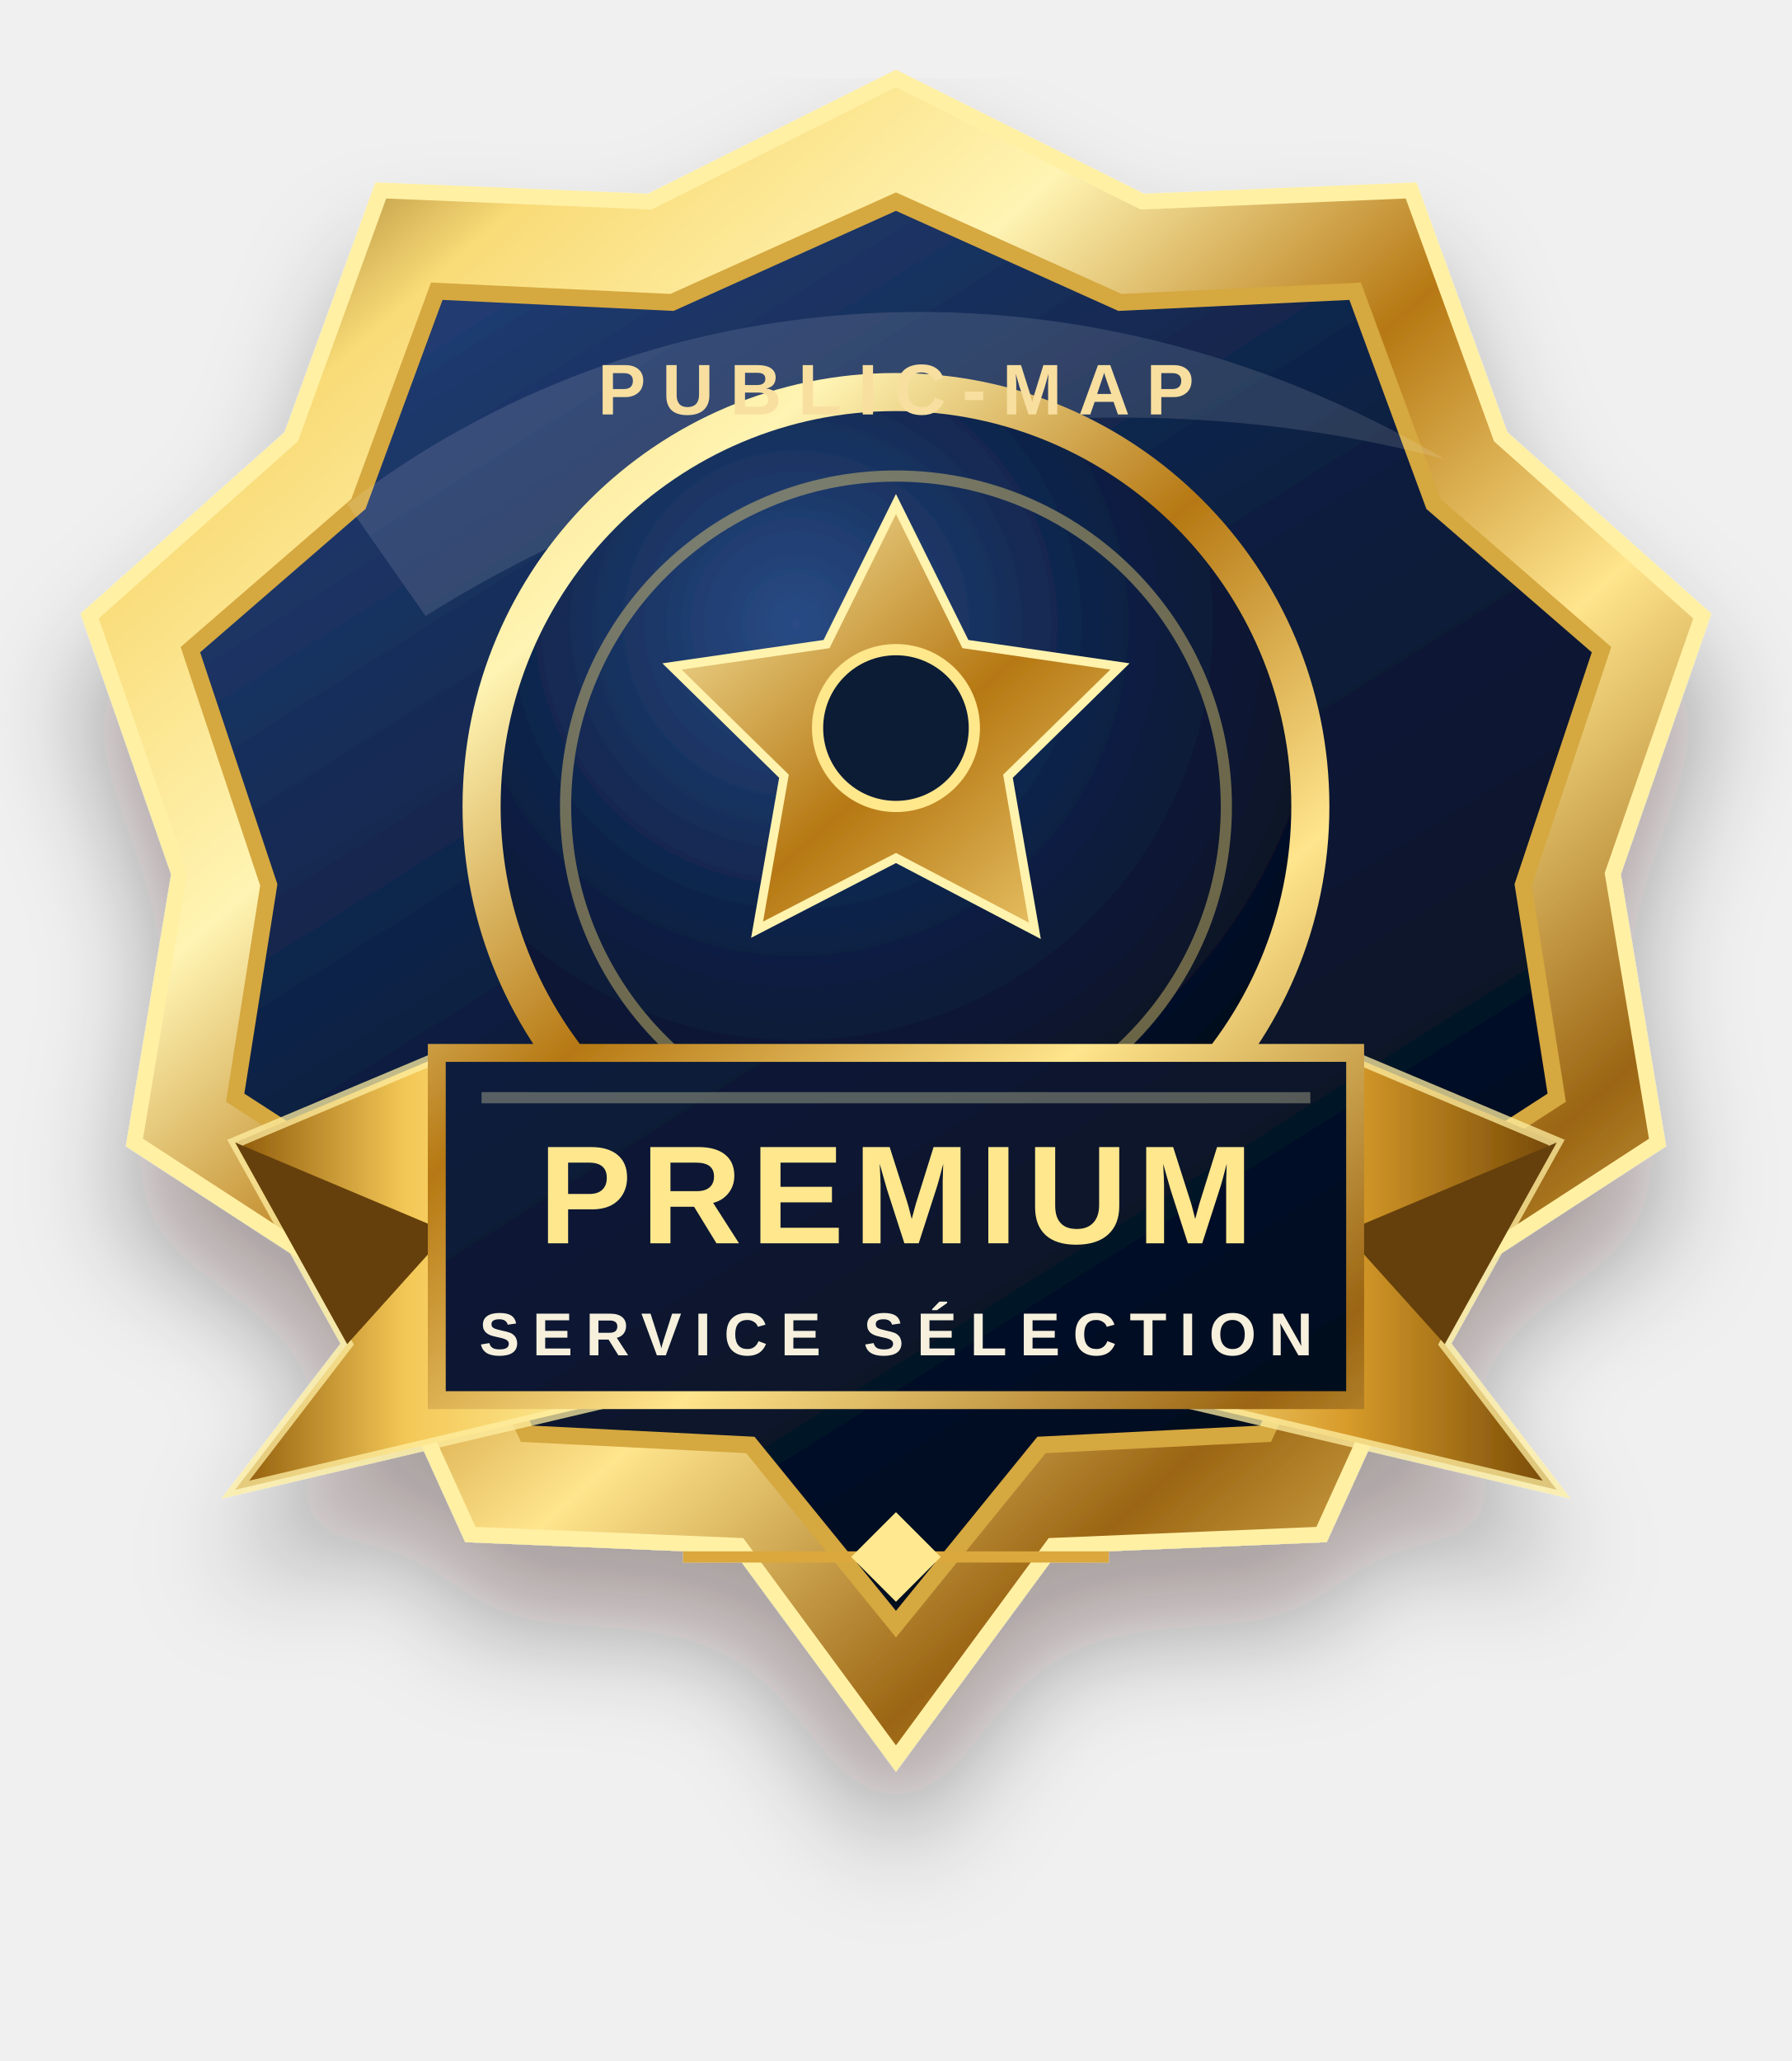
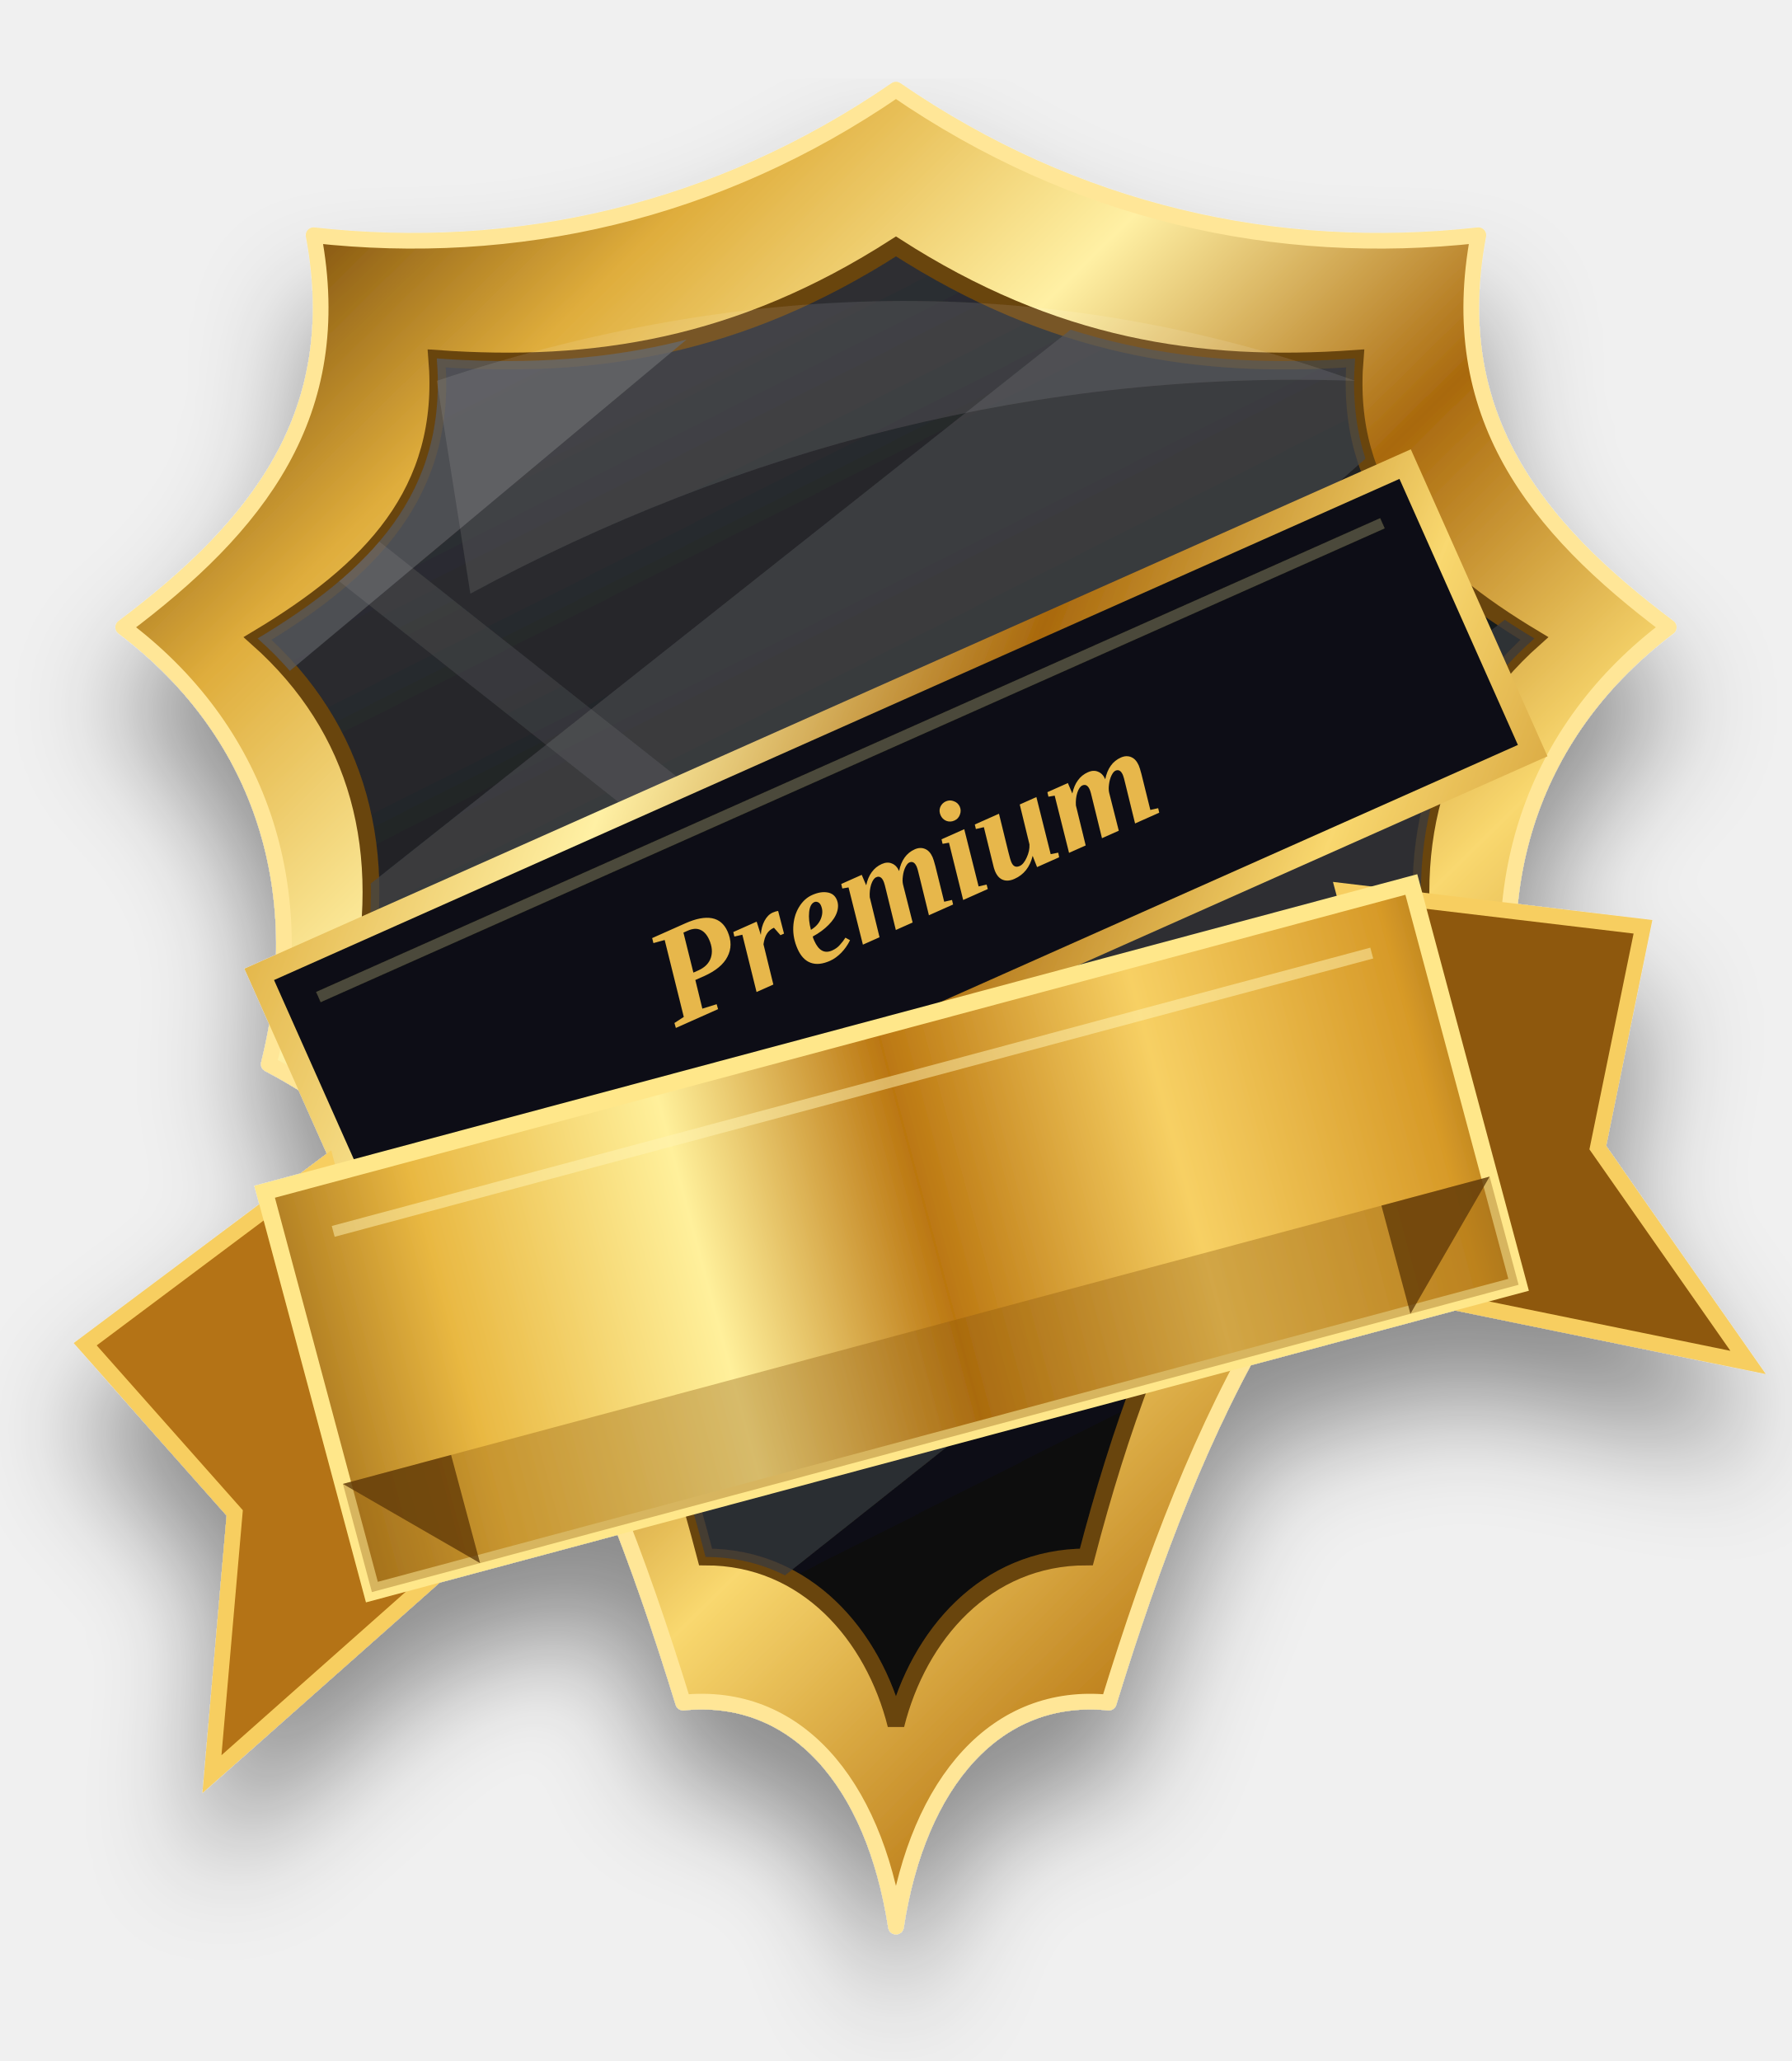
<svg xmlns="http://www.w3.org/2000/svg" width="160" height="184" viewBox="0 0 160 184" role="img" aria-labelledby="title desc">
  <defs>
-     <linearGradient id="gold" x1="14" y1="15" x2="146" y2="164" gradientUnits="userSpaceOnUse">
-       <stop stop-color="#7e5410" />
-       <stop offset=".12" stop-color="#f9db77" />
-       <stop offset=".27" stop-color="#fff4b3" />
-       <stop offset=".42" stop-color="#b67813" />
-       <stop offset=".57" stop-color="#ffe58d" />
-       <stop offset=".74" stop-color="#9b6513" />
-       <stop offset=".9" stop-color="#f7d56d" />
-       <stop offset="1" stop-color="#6f470b" />
+     <linearGradient id="gold" x1="18" y1="25" x2="145" y2="154" gradientUnits="userSpaceOnUse">
+       <stop stop-color="#754708" />
+       <stop offset=".14" stop-color="#dfad3c" />
+       <stop offset=".3" stop-color="#fff0a4" />
+       <stop offset=".47" stop-color="#a9690d" />
+       <stop offset=".64" stop-color="#f9d86f" />
+       <stop offset=".83" stop-color="#b97916" />
+       <stop offset="1" stop-color="#ffdf7c" />
    </linearGradient>
-     <linearGradient id="navy" x1="43" y1="27" x2="119" y2="148" gradientUnits="userSpaceOnUse">
-       <stop stop-color="#203b70" />
-       <stop offset=".4" stop-color="#0b1d3d" />
-       <stop offset="1" stop-color="#020713" />
+     <linearGradient id="face" x1="47" y1="24" x2="111" y2="151" gradientUnits="userSpaceOnUse">
+       <stop stop-color="#333438" />
+       <stop offset=".47" stop-color="#191a1d" />
+       <stop offset="1" stop-color="#08090b" />
    </linearGradient>
-     <linearGradient id="ribbon" x1="21" y1="0" x2="139" y2="0" gradientUnits="userSpaceOnUse">
-       <stop stop-color="#8f5a0a" />
-       <stop offset=".13" stop-color="#f4c857" />
-       <stop offset=".3" stop-color="#fff2a3" />
-       <stop offset=".48" stop-color="#c68716" />
-       <stop offset=".64" stop-color="#fff1a0" />
-       <stop offset=".84" stop-color="#d89c2b" />
-       <stop offset="1" stop-color="#754806" />
+     <linearGradient id="ribbon" x1="17" y1="0" x2="145" y2="0" gradientUnits="userSpaceOnUse">
+       <stop stop-color="#87530b" />
+       <stop offset=".18" stop-color="#e9b842" />
+       <stop offset=".36" stop-color="#fff09b" />
+       <stop offset=".52" stop-color="#bb7711" />
+       <stop offset=".7" stop-color="#f7d064" />
+       <stop offset=".88" stop-color="#d79a28" />
+       <stop offset="1" stop-color="#754708" />
    </linearGradient>
-     <radialGradient id="core" cx="38%" cy="28%" r="78%">
-       <stop stop-color="#294b85" />
-       <stop offset=".48" stop-color="#0d2146" />
-       <stop offset="1" stop-color="#030915" />
-     </radialGradient>
-     <filter id="shadow" x="-30%" y="-25%" width="160%" height="165%">
-       <feDropShadow dx="0" dy="7" stdDeviation="5" flood-color="#161006" flood-opacity=".34" />
+     <clipPath id="shieldClip">
+       <path d="M80 22c14 9 27 11 41 10-1 12 6 19 16 25-9 8-12 19-9 32-16 9-25 27-31 50-9 0-15 7-17 15-2-8-8-15-17-15-6-23-15-41-31-50 3-13 0-24-9-32 10-6 17-13 16-25 14 1 27-1 41-10Z" />
+     </clipPath>
+     <filter id="shadow" x="-28%" y="-24%" width="156%" height="170%">
+       <feDropShadow dx="0" dy="7" stdDeviation="5" flood-color="#060504" flood-opacity=".42" />
    </filter>
  </defs>
  <g filter="url(#shadow)">
-     <path d="M80 7 102 18l24-1 8 22 18 16-8 23 4 24-20 13-10 22-24 1-14 19-14-19-24-1-10-22-20-13 4-24-8-23 18-16 8-22 24 1Z" fill="url(#gold)" stroke="#fff0a4" stroke-width="1.4" />
-     <path d="M80 18 100 27l21-1 7 19 15 13-7 21 3 19-17 11-9 19-20 1-13 16-13-16-20-1-9-19-17-11 3-19-7-21 15-13 7-19 21 1Z" fill="url(#navy)" stroke="#d5a840" stroke-width="1.5" />
-     <path d="M31 45c26-20 64-24 98-4-30-8-64-3-91 14Z" fill="#fff" opacity=".12" />
-     <circle cx="80" cy="72" r="37" fill="url(#core)" stroke="url(#gold)" stroke-width="3.4" />
-     <circle cx="80" cy="72" r="29.5" fill="none" stroke="#f7d873" stroke-opacity=".42" />
-     <path d="m80 45 6.2 12.5L100 59.5l-10 9.8 2.4 13.8L80 76.6 67.6 83l2.4-13.7-10-9.8 13.8-2Z" fill="url(#gold)" stroke="#fff3ae" stroke-width=".8" />
-     <circle cx="80" cy="65" r="7" fill="#0b1b36" stroke="#ffe78c" />
-     <text x="80" y="37" text-anchor="middle" fill="#f8dfa0" font-family="Arial,Helvetica,sans-serif" font-size="6.4" font-weight="700" letter-spacing="1.45">PUBLIC-MAP</text>
-     <path d="m21 102 19-8h80l19 8-10 18 10 13-34-8H55l-34 8 10-13Z" fill="url(#ribbon)" stroke="#ffefa2" stroke-opacity=".75" />
-     <path d="m21 102 19 8-9 10Z" fill="#654007" />
-     <path d="m139 102-19 8 9 10Z" fill="#654007" />
-     <path d="M39 94h82v31H39Z" fill="url(#navy)" stroke="url(#gold)" stroke-width="1.6" />
-     <path d="M43 98h74" stroke="#fff5bd" stroke-opacity=".32" />
-     <text x="80" y="111" text-anchor="middle" fill="#ffe78e" font-family="Arial,Helvetica,sans-serif" font-size="12.5" font-weight="800" letter-spacing=".8">PREMIUM</text>
-     <text x="80" y="121" text-anchor="middle" fill="#f6f0dd" font-family="Arial,Helvetica,sans-serif" font-size="5.4" font-weight="700" letter-spacing="1.15">SERVICE SÉLECTION</text>
-     <path d="M61 139h38" stroke="#dba83c" />
-     <path d="m80 135 4 4-4 4-4-4Z" fill="#ffe88f" />
+     <path d="M80 8c16 11 34 15 52 13-3 16 5 26 17 35-12 9-17 23-13 39-19 10-29 31-37 57-10-1-17 7-19 20-2-13-9-21-19-20-8-26-18-47-37-57 4-16-1-30-13-39 12-9 20-19 17-35 18 2 36-2 52-13Z" fill="url(#gold)" stroke="#ffe697" stroke-width="1.4" stroke-linejoin="round" />
+     <path d="M80 22c14 9 27 11 41 10-1 12 6 19 16 25-9 8-12 19-9 32-16 9-25 27-31 50-9 0-15 7-17 15-2-8-8-15-17-15-6-23-15-41-31-50 3-13 0-24-9-32 10-6 17-13 16-25 14 1 27-1 41-10Z" fill="url(#face)" stroke="#69440f" stroke-width="1.5" />
+     <g clip-path="url(#shieldClip)">
+       <path d="M-12 55 61-2h39L3 79Z" fill="#57585c" opacity=".78" />
+       <path d="m14 94 115-91h36L39 114Z" fill="#45464a" opacity=".68" />
+       <path d="m34 133 115-89 24 15-121 96Z" fill="#38393d" opacity=".72" />
+       <path d="M18 39 142 137" stroke="#fff" stroke-opacity=".08" stroke-width="5" />
+     </g>
+     <path d="M39 34c30-10 57-9 82 0-28-1-55 6-79 19Z" fill="#fff" opacity=".1" />
+     <g transform="rotate(-24 80 77)">
+       <path d="M24 63h112v28H24Z" fill="#101114" stroke="url(#gold)" stroke-width="2" />
+       <path d="M28 67h104" stroke="#fff3ad" stroke-opacity=".25" />
+       <text x="80" y="82.5" text-anchor="middle" fill="#e7b74b" font-family="Georgia,'Times New Roman',serif" font-size="12.5" font-style="italic" font-weight="700">Premium</text>
+     </g>
+     <g transform="rotate(-15 80 112)">
+       <path d="m8 101 25-10v38L9 141l8-22Z" fill="#b47312" stroke="#f7ce61" stroke-width="1.4" />
+       <path d="m152 101-25-10v38l24 12-8-22Z" fill="#8e590d" stroke="#f7ce61" stroke-width="1.4" />
+       <path d="M27 92h106v37H27Z" fill="url(#ribbon)" stroke="#ffe78a" stroke-width="1.5" />
+       <path d="M27 119h106v10H27Z" fill="#8b560d" opacity=".34" />
+       <path d="m27 119 10 10v-10Zm106 0-10 10v-10Z" fill="#5f3908" opacity=".78" />
+       <path d="M32 97h96" stroke="#fff5b4" stroke-opacity=".5" />
+     </g>
  </g>
</svg>
